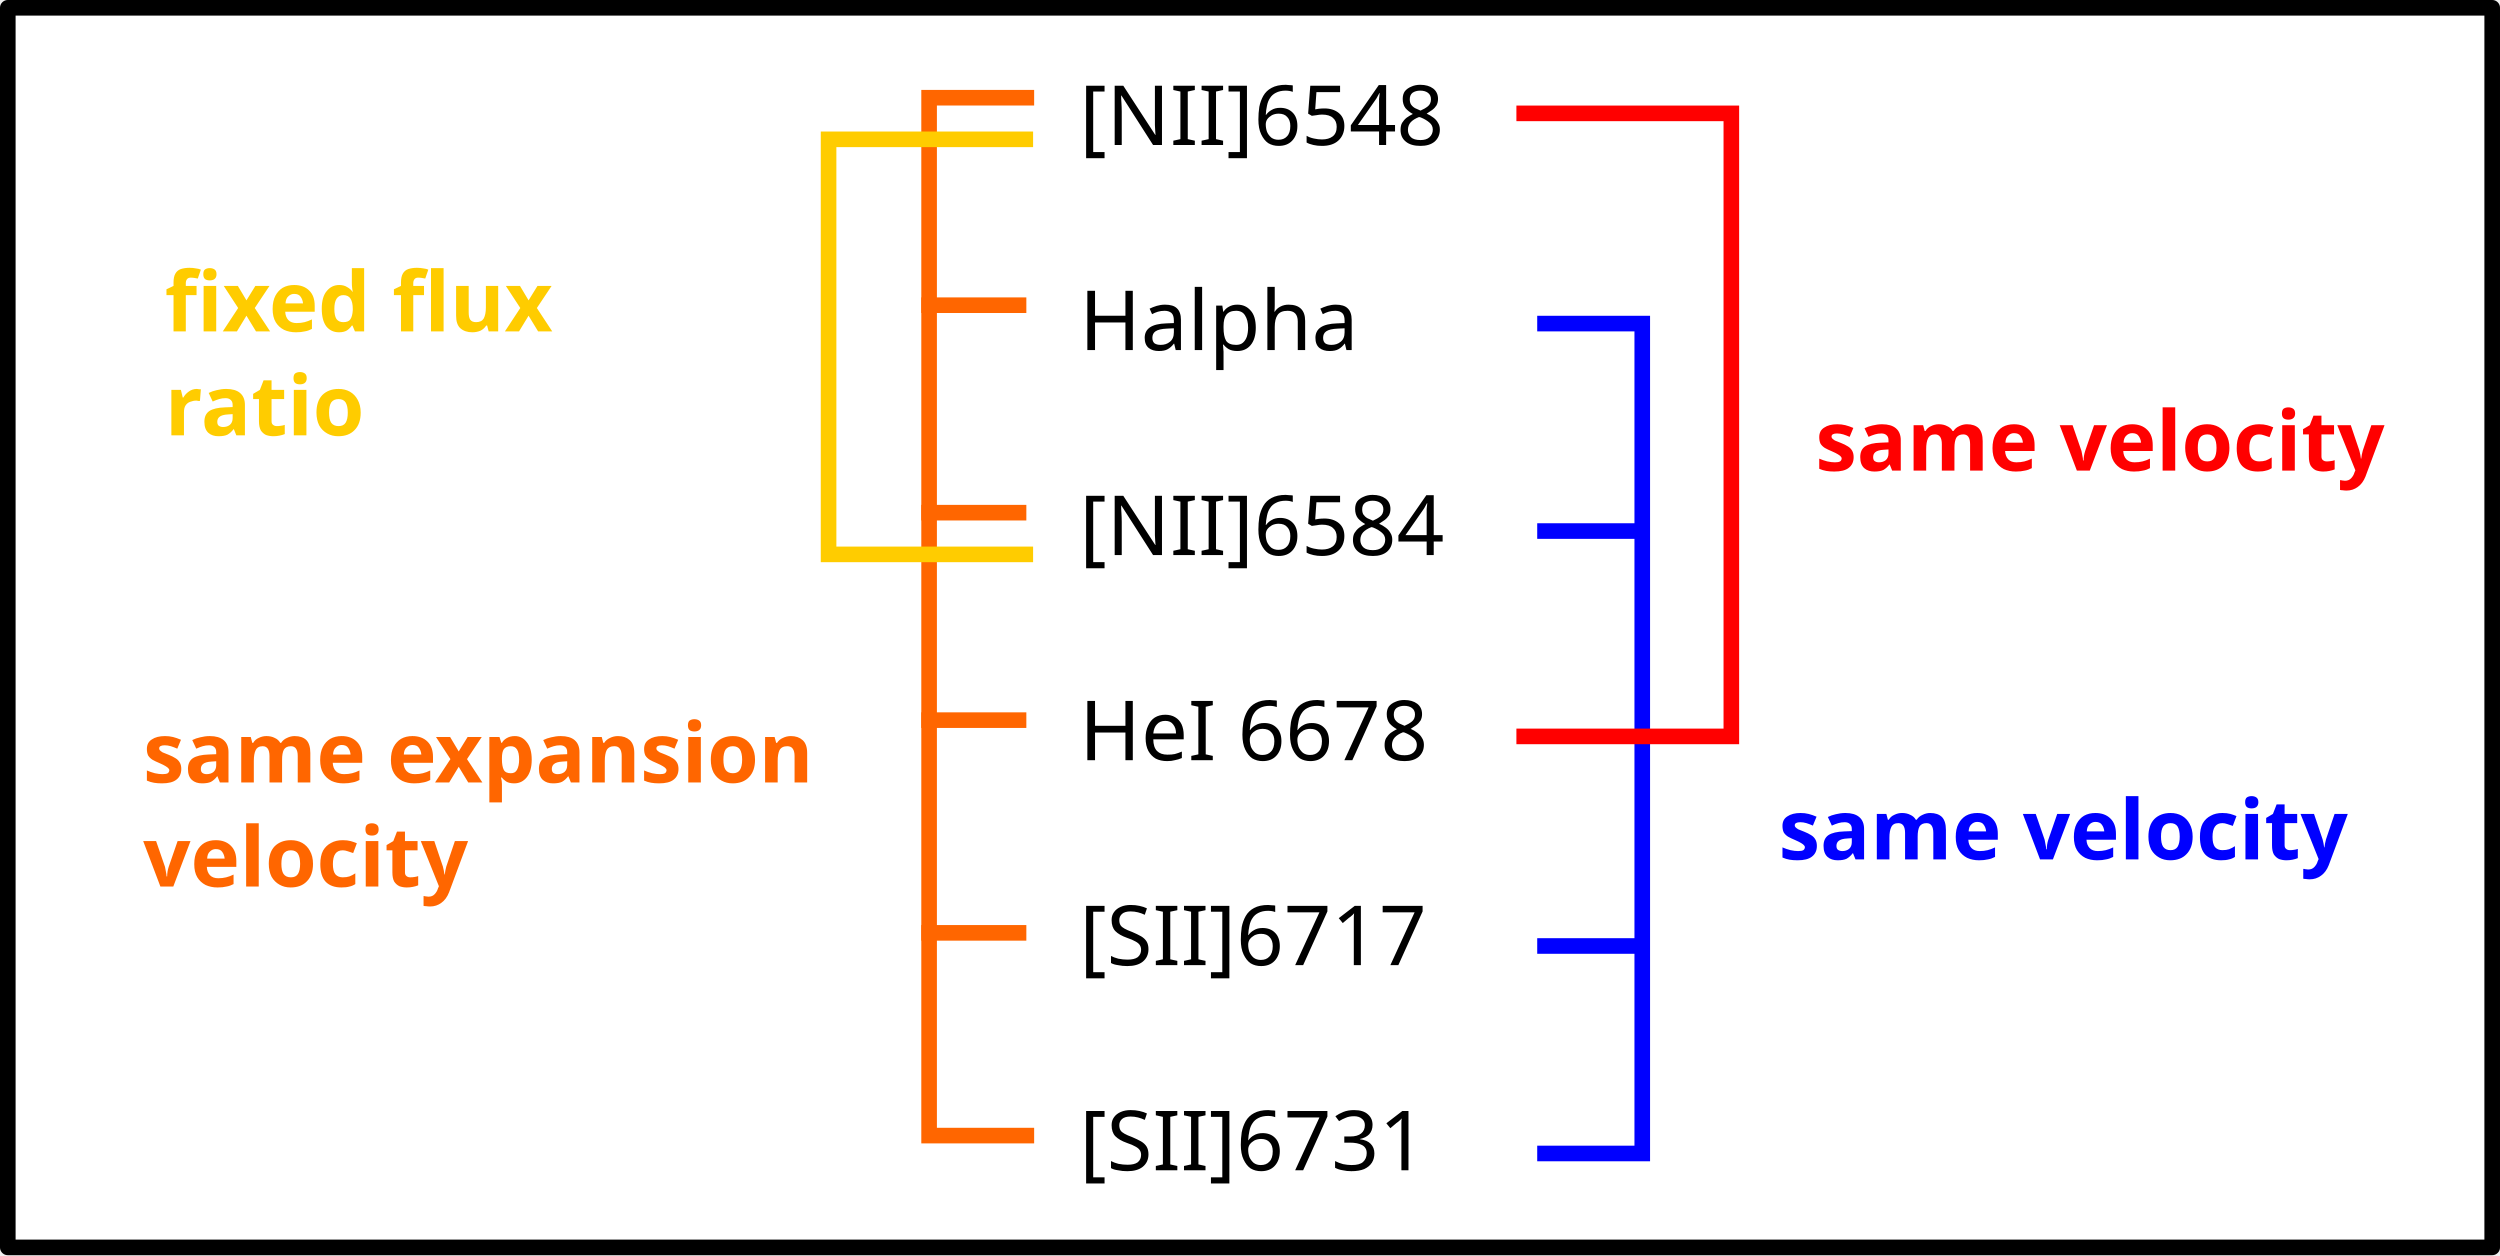
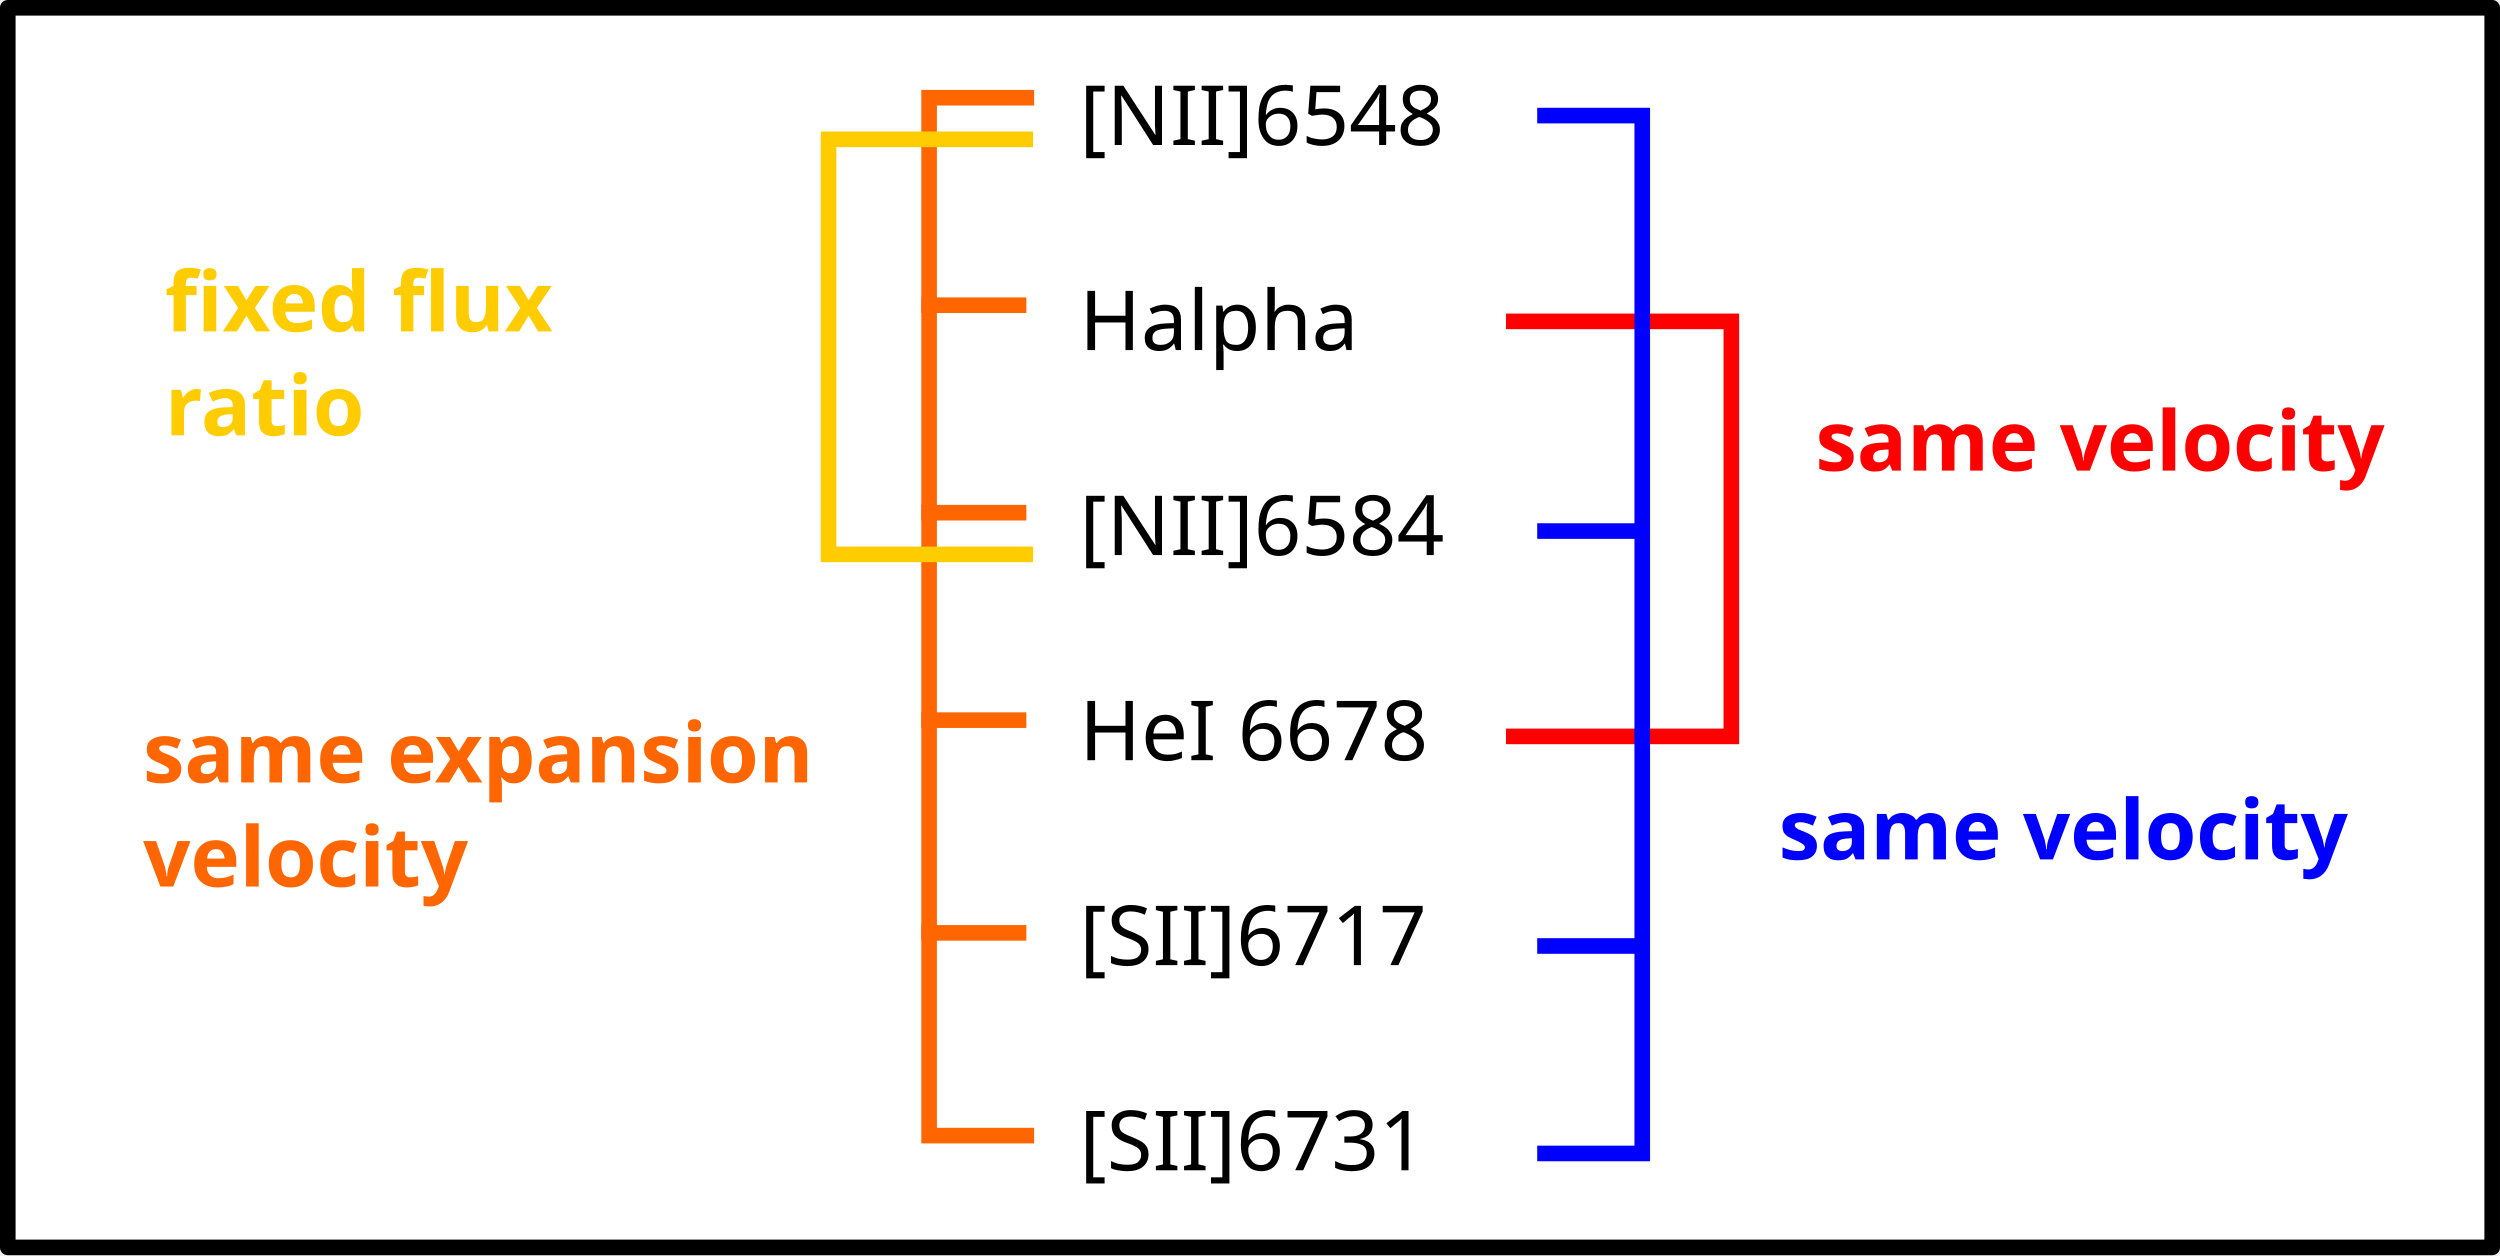
<svg xmlns="http://www.w3.org/2000/svg" width="127.212mm" height="63.869mm" viewBox="0 0 127.212 63.869" version="1.1" id="svg7374">
  <defs id="defs7368" style="stroke-linecap:butt;stroke-linejoin:round;stroke-miterlimit:100000">
    <style id="style6" type="text/css">
*{stroke-linecap:butt;stroke-linejoin:round;stroke-miterlimit:100000;}
  </style>
    <clipPath style="stroke-linecap:butt;stroke-linejoin:round;stroke-miterlimit:100000" id="p48de90ff39">
      <rect style="stroke-linecap:butt;stroke-linejoin:round;stroke-miterlimit:100000" height="90.38" width="425.705" x="46.21" y="24.96" id="rect3868" />
    </clipPath>
    <style type="text/css" id="style3479">
*{stroke-linecap:butt;stroke-linejoin:round;stroke-miterlimit:100000;}
  </style>
    <clipPath style="stroke-linecap:butt;stroke-linejoin:round;stroke-miterlimit:100000" id="pf7105d429d">
      <rect style="stroke-linecap:butt;stroke-linejoin:round;stroke-miterlimit:100000" height="234.38" width="425.705" x="46.21" y="24.96" id="rect4586" />
    </clipPath>
    <style type="text/css" id="style4117">
*{stroke-linecap:butt;stroke-linejoin:round;stroke-miterlimit:100000;}
  </style>
    <clipPath style="stroke-linecap:butt;stroke-linejoin:round;stroke-miterlimit:100000" id="p34a5c79704">
      <rect style="stroke-linecap:butt;stroke-linejoin:round;stroke-miterlimit:100000" height="90.38" width="425.705" x="46.21" y="24.96" id="rect5273" />
    </clipPath>
    <style type="text/css" id="style4884">
*{stroke-linecap:butt;stroke-linejoin:round;stroke-miterlimit:100000;}
  </style>
    <defs id="defs404">
      <path style="stroke-linecap:butt;stroke-linejoin:round;stroke-miterlimit:100000" id="BitstreamVeraSans-Roman-65" d="m 56.203,29.594 v -4.391 h -41.312 q 0.594,-9.281 5.594,-14.141 5,-4.859 13.938,-4.859 5.172,0 10.031,1.266 4.859,1.266 9.656,3.812 v -8.5 q -4.844,-2.047 -9.922,-3.125 -5.078,-1.078 -10.297,-1.078 -13.094,0 -20.734,7.609 -7.641,7.625 -7.641,20.625 0,13.422 7.25,21.297 Q 20.016,56 32.328,56 q 11.031,0 17.453,-7.109 6.422,-7.094 6.422,-19.297 m -8.984,2.641 q -0.094,7.359 -4.125,11.75 -4.031,4.406 -10.672,4.406 -7.516,0 -12.031,-4.25 -4.516,-4.25 -5.203,-11.969 z" />
    </defs>
    <defs id="defs460">
      <path style="stroke-linecap:butt;stroke-linejoin:round;stroke-miterlimit:100000" id="BitstreamVeraSans-Roman-66" d="M 37.109,75.984 V 68.5 h -8.594 q -4.828,0 -6.719,-1.953 -1.875,-1.953 -1.875,-7.031 V 54.688 H 34.719 V 47.703 H 19.922 V 0 h -9.031 V 47.703 H 2.297 V 54.688 h 8.594 V 58.5 q 0,9.125 4.25,13.297 4.25,4.188 13.469,4.188 z" />
      <path style="stroke-linecap:butt;stroke-linejoin:round;stroke-miterlimit:100000" id="BitstreamVeraSans-Roman-69" d="M 9.422,54.688 H 18.406 V 0 H 9.422 Z m 0,21.297 H 18.406 V 64.594 H 9.422 Z" />
    </defs>
    <defs id="defs428">
      <path style="stroke-linecap:butt;stroke-linejoin:round;stroke-miterlimit:100000" id="BitstreamVeraSans-Roman-6d" d="M 52,44.188 Q 55.375,50.25 60.062,53.125 64.75,56 71.094,56 q 8.547,0 13.188,-5.984 4.641,-5.969 4.641,-17 V 0 h -9.031 v 32.719 q 0,7.859 -2.797,11.656 -2.781,3.812 -8.484,3.812 -6.984,0 -11.047,-4.641 -4.047,-4.625 -4.047,-12.641 V 0 h -9.031 v 32.719 q 0,7.906 -2.781,11.688 -2.781,3.781 -8.594,3.781 -6.891,0 -10.953,-4.656 -4.047,-4.656 -4.047,-12.625 V 0 h -9.031 v 54.688 h 9.031 v -8.5 q 3.078,5.031 7.375,7.422 Q 29.781,56 35.688,56 41.656,56 45.828,52.969 50,49.953 52,44.188" />
      <path style="stroke-linecap:butt;stroke-linejoin:round;stroke-miterlimit:100000" id="BitstreamVeraSans-Roman-70" d="m 18.109,8.203 v -29 H 9.078 V 54.688 h 9.031 v -8.297 q 2.844,4.875 7.156,7.234 Q 29.594,56 35.594,56 q 9.969,0 16.188,-7.906 6.234,-7.906 6.234,-20.797 0,-12.891 -6.234,-20.812 -6.219,-7.906 -16.188,-7.906 -6,0 -10.328,2.375 -4.312,2.375 -7.156,7.25 M 48.688,27.297 q 0,9.906 -4.078,15.547 -4.078,5.641 -11.203,5.641 -7.141,0 -11.219,-5.641 -4.078,-5.641 -4.078,-15.547 0,-9.906 4.078,-15.547 4.078,-5.641 11.219,-5.641 7.125,0 11.203,5.641 4.078,5.641 4.078,15.547" />
      <path style="stroke-linecap:butt;stroke-linejoin:round;stroke-miterlimit:100000" id="BitstreamVeraSans-Roman-74" d="M 18.312,70.219 V 54.688 h 18.5 v -6.984 h -18.5 v -29.688 q 0,-6.688 1.828,-8.594 1.828,-1.906 7.453,-1.906 H 36.812 V 0 H 27.594 Q 17.188,0 13.234,3.875 9.281,7.766 9.281,18.016 v 29.688 H 2.688 V 54.688 h 6.594 v 15.531 z" />
      <path style="stroke-linecap:butt;stroke-linejoin:round;stroke-miterlimit:100000" id="BitstreamVeraSans-Roman-75" d="M 8.5,21.578 V 54.688 h 8.984 V 21.922 q 0,-7.766 3.016,-11.656 3.031,-3.875 9.094,-3.875 7.266,0 11.484,4.641 4.234,4.641 4.234,12.656 v 31 h 8.984 V 0 H 45.312 V 8.406 Q 42.047,3.422 37.719,1 33.406,-1.422 27.688,-1.422 18.266,-1.422 13.375,4.438 8.5,10.297 8.5,21.578" />
      <path style="stroke-linecap:butt;stroke-linejoin:round;stroke-miterlimit:100000" id="BitstreamVeraSans-Roman-72" d="m 41.109,46.297 q -1.516,0.875 -3.297,1.281 Q 36.031,48 33.891,48 26.266,48 22.188,43.047 18.109,38.094 18.109,28.812 V 0 h -9.031 v 54.688 h 9.031 v -8.5 q 2.844,4.984 7.375,7.391 Q 30.031,56 36.531,56 q 0.922,0 2.047,-0.125 1.125,-0.109 2.484,-0.359 z" />
      <path style="stroke-linecap:butt;stroke-linejoin:round;stroke-miterlimit:100000" id="BitstreamVeraSans-Roman-73" d="m 44.281,53.078 v -8.5 Q 40.484,46.531 36.375,47.5 q -4.094,0.984 -8.5,0.984 -6.688,0 -10.031,-2.047 Q 14.5,44.391 14.5,40.281 q 0,-3.125 2.391,-4.906 2.391,-1.781 9.625,-3.391 l 3.078,-0.688 Q 39.156,29.25 43.188,25.516 47.219,21.781 47.219,15.094 q 0,-7.625 -6.031,-12.078 -6.031,-4.438 -16.578,-4.438 -4.391,0 -9.156,0.859 Q 10.688,0.297 5.422,2 v 9.281 q 4.984,-2.594 9.812,-3.891 4.828,-1.281 9.578,-1.281 6.344,0 9.75,2.172 3.422,2.172 3.422,6.125 0,3.656 -2.469,5.609 -2.453,1.953 -10.812,3.766 l -3.125,0.734 q -8.344,1.75 -12.062,5.391 -3.703,3.641 -3.703,9.984 0,7.719 5.469,11.906 Q 16.75,56 26.812,56 q 4.969,0 9.359,-0.734 4.406,-0.719 8.109,-2.188" />
      <path style="stroke-linecap:butt;stroke-linejoin:round;stroke-miterlimit:100000" id="BitstreamVeraSans-Roman-63" d="M 48.781,52.594 V 44.188 q -3.812,2.109 -7.641,3.156 -3.828,1.047 -7.734,1.047 -8.75,0 -13.594,-5.547 -4.828,-5.531 -4.828,-15.547 0,-10.016 4.828,-15.562 4.844,-5.531 13.594,-5.531 3.906,0 7.734,1.047 3.828,1.047 7.641,3.156 v -8.312 q -3.766,-1.75 -7.797,-2.625 -4.016,-0.891 -8.562,-0.891 -12.359,0 -19.641,7.766 -7.266,7.766 -7.266,20.953 0,13.375 7.344,21.031 Q 20.219,56 33.016,56 q 4.141,0 8.094,-0.859 3.953,-0.844 7.672,-2.547" />
    </defs>
    <clipPath style="stroke-linecap:butt;stroke-linejoin:round;stroke-miterlimit:100000" id="pe0deea9bf8">
      <rect style="stroke-linecap:butt;stroke-linejoin:round;stroke-miterlimit:100000" height="234.38" width="425.705" x="46.21" y="24.96" id="rect8477" />
    </clipPath>
    <style type="text/css" id="style8052">
*{stroke-linecap:butt;stroke-linejoin:round;stroke-miterlimit:100000;}
  </style>
    <clipPath style="stroke-linecap:butt;stroke-linejoin:round;stroke-miterlimit:100000" id="pb7cf55a99a">
      <rect style="stroke-linecap:butt;stroke-linejoin:round;stroke-miterlimit:100000" height="234.38" width="425.705" x="46.21" y="24.96" id="rect9434" />
    </clipPath>
    <style type="text/css" id="style9009">
*{stroke-linecap:butt;stroke-linejoin:round;stroke-miterlimit:100000;}
  </style>
    <path style="stroke-linecap:butt;stroke-linejoin:round;stroke-miterlimit:100000" id="path8490" d="m 56.203,29.594 v -4.391 h -41.312 q 0.594,-9.281 5.594,-14.141 5,-4.859 13.938,-4.859 5.172,0 10.031,1.266 4.859,1.266 9.656,3.812 v -8.5 q -4.844,-2.047 -9.922,-3.125 -5.078,-1.078 -10.297,-1.078 -13.094,0 -20.734,7.609 -7.641,7.625 -7.641,20.625 0,13.422 7.25,21.297 Q 20.016,56 32.328,56 q 11.031,0 17.453,-7.109 6.422,-7.094 6.422,-19.297 m -8.984,2.641 q -0.094,7.359 -4.125,11.75 -4.031,4.406 -10.672,4.406 -7.516,0 -12.031,-4.25 -4.516,-4.25 -5.203,-11.969 z" />
    <path style="stroke-linecap:butt;stroke-linejoin:round;stroke-miterlimit:100000" id="path8492" d="M 37.109,75.984 V 68.5 h -8.594 q -4.828,0 -6.719,-1.953 -1.875,-1.953 -1.875,-7.031 V 54.688 H 34.719 V 47.703 H 19.922 V 0 h -9.031 V 47.703 H 2.297 V 54.688 h 8.594 V 58.5 q 0,9.125 4.25,13.297 4.25,4.188 13.469,4.188 z" />
    <path style="stroke-linecap:butt;stroke-linejoin:round;stroke-miterlimit:100000" id="path8494" d="M 9.422,54.688 H 18.406 V 0 H 9.422 Z m 0,21.297 H 18.406 V 64.594 H 9.422 Z" />
    <path style="stroke-linecap:butt;stroke-linejoin:round;stroke-miterlimit:100000" id="path8496" d="M 52,44.188 Q 55.375,50.25 60.062,53.125 64.75,56 71.094,56 q 8.547,0 13.188,-5.984 4.641,-5.969 4.641,-17 V 0 h -9.031 v 32.719 q 0,7.859 -2.797,11.656 -2.781,3.812 -8.484,3.812 -6.984,0 -11.047,-4.641 -4.047,-4.625 -4.047,-12.641 V 0 h -9.031 v 32.719 q 0,7.906 -2.781,11.688 -2.781,3.781 -8.594,3.781 -6.891,0 -10.953,-4.656 -4.047,-4.656 -4.047,-12.625 V 0 h -9.031 v 54.688 h 9.031 v -8.5 q 3.078,5.031 7.375,7.422 Q 29.781,56 35.688,56 41.656,56 45.828,52.969 50,49.953 52,44.188" />
    <path style="stroke-linecap:butt;stroke-linejoin:round;stroke-miterlimit:100000" id="path8498" d="m 18.109,8.203 v -29 H 9.078 V 54.688 h 9.031 v -8.297 q 2.844,4.875 7.156,7.234 Q 29.594,56 35.594,56 q 9.969,0 16.188,-7.906 6.234,-7.906 6.234,-20.797 0,-12.891 -6.234,-20.812 -6.219,-7.906 -16.188,-7.906 -6,0 -10.328,2.375 -4.312,2.375 -7.156,7.25 M 48.688,27.297 q 0,9.906 -4.078,15.547 -4.078,5.641 -11.203,5.641 -7.141,0 -11.219,-5.641 -4.078,-5.641 -4.078,-15.547 0,-9.906 4.078,-15.547 4.078,-5.641 11.219,-5.641 7.125,0 11.203,5.641 4.078,5.641 4.078,15.547" />
    <path style="stroke-linecap:butt;stroke-linejoin:round;stroke-miterlimit:100000" id="path8500" d="M 18.312,70.219 V 54.688 h 18.5 v -6.984 h -18.5 v -29.688 q 0,-6.688 1.828,-8.594 1.828,-1.906 7.453,-1.906 H 36.812 V 0 H 27.594 Q 17.188,0 13.234,3.875 9.281,7.766 9.281,18.016 v 29.688 H 2.688 V 54.688 h 6.594 v 15.531 z" />
    <path style="stroke-linecap:butt;stroke-linejoin:round;stroke-miterlimit:100000" id="path8502" d="M 8.5,21.578 V 54.688 h 8.984 V 21.922 q 0,-7.766 3.016,-11.656 3.031,-3.875 9.094,-3.875 7.266,0 11.484,4.641 4.234,4.641 4.234,12.656 v 31 h 8.984 V 0 H 45.312 V 8.406 Q 42.047,3.422 37.719,1 33.406,-1.422 27.688,-1.422 18.266,-1.422 13.375,4.438 8.5,10.297 8.5,21.578" />
    <path style="stroke-linecap:butt;stroke-linejoin:round;stroke-miterlimit:100000" id="path8504" d="m 41.109,46.297 q -1.516,0.875 -3.297,1.281 Q 36.031,48 33.891,48 26.266,48 22.188,43.047 18.109,38.094 18.109,28.812 V 0 h -9.031 v 54.688 h 9.031 v -8.5 q 2.844,4.984 7.375,7.391 Q 30.031,56 36.531,56 q 0.922,0 2.047,-0.125 1.125,-0.109 2.484,-0.359 z" />
    <path style="stroke-linecap:butt;stroke-linejoin:round;stroke-miterlimit:100000" id="path8506" d="m 44.281,53.078 v -8.5 Q 40.484,46.531 36.375,47.5 q -4.094,0.984 -8.5,0.984 -6.688,0 -10.031,-2.047 Q 14.5,44.391 14.5,40.281 q 0,-3.125 2.391,-4.906 2.391,-1.781 9.625,-3.391 l 3.078,-0.688 Q 39.156,29.25 43.188,25.516 47.219,21.781 47.219,15.094 q 0,-7.625 -6.031,-12.078 -6.031,-4.438 -16.578,-4.438 -4.391,0 -9.156,0.859 Q 10.688,0.297 5.422,2 v 9.281 q 4.984,-2.594 9.812,-3.891 4.828,-1.281 9.578,-1.281 6.344,0 9.75,2.172 3.422,2.172 3.422,6.125 0,3.656 -2.469,5.609 -2.453,1.953 -10.812,3.766 l -3.125,0.734 q -8.344,1.75 -12.062,5.391 -3.703,3.641 -3.703,9.984 0,7.719 5.469,11.906 Q 16.75,56 26.812,56 q 4.969,0 9.359,-0.734 4.406,-0.719 8.109,-2.188" />
    <path style="stroke-linecap:butt;stroke-linejoin:round;stroke-miterlimit:100000" id="path8508" d="M 48.781,52.594 V 44.188 q -3.812,2.109 -7.641,3.156 -3.828,1.047 -7.734,1.047 -8.75,0 -13.594,-5.547 -4.828,-5.531 -4.828,-15.547 0,-10.016 4.828,-15.562 4.844,-5.531 13.594,-5.531 3.906,0 7.734,1.047 3.828,1.047 7.641,3.156 v -8.312 q -3.766,-1.75 -7.797,-2.625 -4.016,-0.891 -8.562,-0.891 -12.359,0 -19.641,7.766 -7.266,7.766 -7.266,20.953 0,13.375 7.344,21.031 Q 20.219,56 33.016,56 q 4.141,0 8.094,-0.859 3.953,-0.844 7.672,-2.547" />
    <clipPath style="stroke-linecap:butt;stroke-linejoin:round;stroke-miterlimit:100000" id="p1efcdb2ab7">
      <rect style="stroke-linecap:butt;stroke-linejoin:round;stroke-miterlimit:100000" id="rect475" y="24.96" x="46.21" width="425.705" height="234.38" />
    </clipPath>
    <path style="stroke-linecap:butt;stroke-linejoin:round;stroke-miterlimit:100000" d="m 31.781,34.625 q -7.031,0 -11.062,-3.766 -4.016,-3.766 -4.016,-10.344 0,-6.594 4.016,-10.359 4.031,-3.766 11.062,-3.766 7.031,0 11.078,3.781 4.062,3.797 4.062,10.344 0,6.578 -4.031,10.344 Q 38.875,34.625 31.781,34.625 m -9.859,4.188 Q 15.578,40.375 12.031,44.719 8.5,49.078 8.5,55.328 q 0,8.734 6.219,13.812 6.234,5.078 17.062,5.078 10.891,0 17.094,-5.078 6.203,-5.078 6.203,-13.812 0,-6.25 -3.547,-10.609 Q 48,40.375 41.703,38.812 q 7.125,-1.656 11.094,-6.5 3.984,-4.828 3.984,-11.797 0,-10.609 -6.469,-16.281 -6.469,-5.656 -18.531,-5.656 -12.047,0 -18.531,5.656 -6.469,5.672 -6.469,16.281 0,6.969 4,11.797 4.016,4.844 11.141,6.5 M 18.312,54.391 q 0,-5.656 3.531,-8.828 3.547,-3.172 9.938,-3.172 6.359,0 9.938,3.172 3.594,3.172 3.594,8.828 0,5.672 -3.594,8.844 -3.578,3.172 -9.938,3.172 -6.391,0 -9.938,-3.172 Q 18.312,60.062 18.312,54.391" id="BitstreamVeraSans-Roman-38-1" />
    <path style="stroke-linecap:butt;stroke-linejoin:round;stroke-miterlimit:100000" d="m 12.406,8.297 h 16.109 v 55.625 L 10.984,60.406 v 8.984 l 17.438,3.516 H 38.281 V 8.297 H 54.391 V 0 H 12.406 Z" id="BitstreamVeraSans-Roman-31-3" />
    <path style="stroke-linecap:butt;stroke-linejoin:round;stroke-miterlimit:100000" d="m 31.781,66.406 q -7.609,0 -11.453,-7.5 Q 16.5,51.422 16.5,36.375 q 0,-14.984 3.828,-22.484 3.844,-7.5 11.453,-7.5 7.672,0 11.5,7.5 3.844,7.5 3.844,22.484 0,15.047 -3.844,22.531 -3.828,7.5 -11.5,7.5 m 0,7.812 q 12.266,0 18.734,-9.703 6.469,-9.688 6.469,-28.141 0,-18.406 -6.469,-28.109 -6.469,-9.688 -18.734,-9.688 -12.25,0 -18.719,9.688 Q 6.594,17.969 6.594,36.375 q 0,18.453 6.469,28.141 6.469,9.703 18.719,9.703" id="BitstreamVeraSans-Roman-30-1" />
    <path style="stroke-linecap:butt;stroke-linejoin:round;stroke-miterlimit:100000" d="M 37.797,64.312 12.891,25.391 h 24.906 z m -2.594,8.594 h 12.406 V 25.391 h 10.406 V 17.188 H 47.609 V 0 h -9.812 V 17.188 H 4.891 v 9.516 z" id="BitstreamVeraSans-Roman-34-7" />
    <path style="stroke-linecap:butt;stroke-linejoin:round;stroke-miterlimit:100000" d="M 10.984,1.516 V 10.5 Q 14.703,8.734 18.5,7.812 q 3.812,-0.922 7.484,-0.922 9.766,0 14.906,6.562 5.156,6.562 5.891,19.953 -2.828,-4.203 -7.188,-6.453 -4.344,-2.25 -9.609,-2.25 -10.938,0 -17.312,6.609 -6.375,6.625 -6.375,18.109 0,11.219 6.641,18 6.641,6.797 17.672,6.797 12.656,0 19.312,-9.703 6.672,-9.688 6.672,-28.141 0,-17.234 -8.188,-27.516 -8.172,-10.281 -21.984,-10.281 -3.719,0 -7.531,0.734 -3.797,0.734 -7.906,2.203 m 19.625,30.906 q 6.641,0 10.516,4.531 3.891,4.547 3.891,12.469 0,7.859 -3.891,12.422 -3.875,4.562 -10.516,4.562 -6.641,0 -10.516,-4.562 -3.875,-4.562 -3.875,-12.422 0,-7.922 3.875,-12.469 3.875,-4.531 10.516,-4.531" id="BitstreamVeraSans-Roman-39-3" />
    <path style="stroke-linecap:butt;stroke-linejoin:round;stroke-miterlimit:100000" d="m 10.797,72.906 h 38.719 v -8.312 h -29.688 V 46.734 q 2.141,0.734 4.281,1.094 2.156,0.359 4.312,0.359 Q 40.625,48.188 47.75,41.5 54.891,34.812 54.891,23.391 54.891,11.625 47.562,5.094 40.234,-1.422 26.906,-1.422 q -4.594,0 -9.359,0.781 -4.75,0.781 -9.828,2.344 V 11.625 q 4.391,-2.391 9.078,-3.562 4.688,-1.172 9.906,-1.172 8.453,0 13.375,4.438 4.938,4.438 4.938,12.062 0,7.609 -4.938,12.047 -4.922,4.453 -13.375,4.453 -3.953,0 -7.891,-0.875 -3.922,-0.875 -8.016,-2.734 z" id="BitstreamVeraSans-Roman-35-6" />
    <path style="stroke-linecap:butt;stroke-linejoin:round;stroke-miterlimit:100000" d="M 19.188,8.297 H 53.609 V 0 H 7.328 v 8.297 q 5.609,5.812 15.297,15.594 9.703,9.797 12.188,12.641 4.734,5.312 6.609,9 1.891,3.688 1.891,7.25 0,5.812 -4.078,9.469 -4.078,3.672 -10.625,3.672 -4.641,0 -9.797,-1.609 -5.141,-1.609 -11,-4.891 v 9.969 Q 13.766,71.781 18.938,73 q 5.188,1.219 9.484,1.219 11.328,0 18.062,-5.672 6.734,-5.656 6.734,-15.125 0,-4.5 -1.688,-8.531 Q 49.859,40.875 45.406,35.406 44.188,33.984 37.641,27.219 31.109,20.453 19.188,8.297" id="BitstreamVeraSans-Roman-32-2" />
    <path style="stroke-linecap:butt;stroke-linejoin:round;stroke-miterlimit:100000" d="M 40.578,39.312 Q 47.656,37.797 51.625,33 q 3.984,-4.781 3.984,-11.812 0,-10.781 -7.422,-16.703 -7.422,-5.906 -21.094,-5.906 -4.578,0 -9.438,0.906 -4.859,0.906 -10.031,2.719 v 9.516 q 4.094,-2.391 8.969,-3.609 4.891,-1.219 10.219,-1.219 9.266,0 14.125,3.656 4.859,3.656 4.859,10.641 0,6.453 -4.516,10.078 -4.516,3.641 -12.562,3.641 h -8.5 v 8.109 h 8.891 q 7.266,0 11.125,2.906 3.859,2.906 3.859,8.375 0,5.609 -3.984,8.609 -3.969,3.016 -11.391,3.016 -4.062,0 -8.703,-0.891 Q 15.375,64.156 9.812,62.312 v 8.781 q 5.625,1.562 10.531,2.344 4.906,0.781 9.25,0.781 11.234,0 17.766,-5.109 6.547,-5.094 6.547,-13.781 0,-6.062 -3.469,-10.234 -3.469,-4.172 -9.859,-5.781" id="BitstreamVeraSans-Roman-33-5" />
    <path style="stroke:#000000;stroke-width:0.5;stroke-linecap:butt;stroke-linejoin:round;stroke-miterlimit:100000" id="mdc381b84a3" d="M 0,0 V -4" />
    <path style="stroke:#000000;stroke-width:0.5;stroke-linecap:butt;stroke-linejoin:round;stroke-miterlimit:100000" id="mf416e7070c" d="M 0,0 V 4" />
    <path style="stroke:#000000;stroke-width:0.5;stroke-linecap:butt;stroke-linejoin:round;stroke-miterlimit:100000" id="m8be5e3d067" d="M 0,0 H 4" />
    <path style="stroke:#000000;stroke-width:0.5;stroke-linecap:butt;stroke-linejoin:round;stroke-miterlimit:100000" id="m7aeff84a30" d="M 0,0 H -4" />
    <path style="stroke-linecap:butt;stroke-linejoin:round;stroke-miterlimit:100000" id="BitstreamVeraSans-Roman-2212" d="M 10.594,35.5 H 73.188 V 27.203 H 10.594 Z" />
    <path style="stroke-linecap:butt;stroke-linejoin:round;stroke-miterlimit:100000" id="BitstreamVeraSans-Roman-2e" d="M 10.688,12.406 H 21 V 0 H 10.688 Z" />
    <path style="stroke-linecap:butt;stroke-linejoin:round;stroke-miterlimit:100000" id="BitstreamVeraSans-Roman-36" d="m 33.016,40.375 q -6.641,0 -10.531,-4.547 -3.875,-4.531 -3.875,-12.438 0,-7.859 3.875,-12.438 3.891,-4.562 10.531,-4.562 6.641,0 10.516,4.562 3.875,4.578 3.875,12.438 0,7.906 -3.875,12.438 Q 39.656,40.375 33.016,40.375 M 52.594,71.297 V 62.312 q -3.719,1.75 -7.5,2.672 -3.781,0.938 -7.5,0.938 -9.766,0 -14.922,-6.594 -5.141,-6.594 -5.875,-19.922 2.875,4.25 7.219,6.516 4.359,2.266 9.578,2.266 10.984,0 17.359,-6.672 6.375,-6.656 6.375,-18.125 0,-11.234 -6.641,-18.031 -6.641,-6.781 -17.672,-6.781 -12.656,0 -19.344,9.688 -6.688,9.703 -6.688,28.109 0,17.281 8.203,27.562 8.203,10.281 22.016,10.281 3.719,0 7.5,-0.734 3.781,-0.734 7.891,-2.188" />
  </defs>
  <g id="layer1" transform="translate(111.6134,-63.56027)" style="stroke-linecap:butt;stroke-linejoin:round;stroke-miterlimit:100000">
    <g style="stroke-linecap:butt;stroke-linejoin:round;stroke-miterlimit:100000" id="line2d_27-1" transform="matrix(0.3307292,0,0,0.3307292,-0.7720262,218.7477)" />
-     <g id="g9886" transform="translate(-62.03359,-5.296978)" style="stroke-linecap:butt;stroke-linejoin:round;stroke-miterlimit:100000">
-       <rect y="69.254" x="-49.183" height="63.076" width="126.418" id="rect9705" style="opacity:1;fill:#ffffff;fill-opacity:1;stroke:#000000;stroke-width:0.794;stroke-linecap:butt;stroke-linejoin:round;stroke-miterlimit:4;stroke-dasharray:none;stroke-dashoffset:0;stroke-opacity:1" />
-       <text id="text7921" y="86.67" x="5.345" style="font-style:normal;font-weight:normal;font-size:4.233px;line-height:1.25;font-family:sans-serif;letter-spacing:0px;word-spacing:0px;fill:#000000;fill-opacity:1;stroke:none;stroke-width:0.265;stroke-linecap:butt;stroke-linejoin:round;stroke-miterlimit:100000" xml:space="preserve">
-         <tspan id="tspan7931" style="stroke-width:0.265;stroke-linecap:butt;stroke-linejoin:round;stroke-miterlimit:100000" y="86.67" x="5.345">Halpha</tspan>
-       </text>
-       <text id="text7935" y="76.235" x="5.345" style="font-style:normal;font-weight:normal;font-size:4.233px;line-height:1.25;font-family:sans-serif;letter-spacing:0px;word-spacing:0px;fill:#000000;fill-opacity:1;stroke:none;stroke-width:0.265;stroke-linecap:butt;stroke-linejoin:round;stroke-miterlimit:100000" xml:space="preserve">
-         <tspan style="stroke-width:0.265;stroke-linecap:butt;stroke-linejoin:round;stroke-miterlimit:100000" y="76.235" x="5.345" id="tspan7933">[NII]6548</tspan>
-       </text>
-       <text id="text7939" y="97.104" x="5.345" style="font-style:normal;font-weight:normal;font-size:4.233px;line-height:1.25;font-family:sans-serif;letter-spacing:0px;word-spacing:0px;fill:#000000;fill-opacity:1;stroke:none;stroke-width:0.265;stroke-linecap:butt;stroke-linejoin:round;stroke-miterlimit:100000" xml:space="preserve">
-         <tspan style="stroke-width:0.265;stroke-linecap:butt;stroke-linejoin:round;stroke-miterlimit:100000" y="97.104" x="5.345" id="tspan7937">[NII]6584</tspan>
-       </text>
-       <text id="text7943" y="117.972" x="5.345" style="font-style:normal;font-weight:normal;font-size:4.233px;line-height:1.25;font-family:sans-serif;letter-spacing:0px;word-spacing:0px;fill:#000000;fill-opacity:1;stroke:none;stroke-width:0.265;stroke-linecap:butt;stroke-linejoin:round;stroke-miterlimit:100000" xml:space="preserve">
-         <tspan style="stroke-width:0.265;stroke-linecap:butt;stroke-linejoin:round;stroke-miterlimit:100000" y="117.972" x="5.345" id="tspan7941">[SII]6717</tspan>
-       </text>
-       <text id="text7947" y="128.407" x="5.345" style="font-style:normal;font-weight:normal;font-size:4.233px;line-height:1.25;font-family:sans-serif;letter-spacing:0px;word-spacing:0px;fill:#000000;fill-opacity:1;stroke:none;stroke-width:0.265;stroke-linecap:butt;stroke-linejoin:round;stroke-miterlimit:100000" xml:space="preserve">
-         <tspan style="stroke-width:0.265;stroke-linecap:butt;stroke-linejoin:round;stroke-miterlimit:100000" y="128.407" x="5.345" id="tspan7945">[SII]6731</tspan>
-       </text>
-       <text id="text7951" y="107.538" x="5.345" style="font-style:normal;font-weight:normal;font-size:4.233px;line-height:1.25;font-family:sans-serif;letter-spacing:0px;word-spacing:0px;fill:#000000;fill-opacity:1;stroke:none;stroke-width:0.265;stroke-linecap:butt;stroke-linejoin:round;stroke-miterlimit:100000" xml:space="preserve">
-         <tspan style="stroke-width:0.265;stroke-linecap:butt;stroke-linejoin:round;stroke-miterlimit:100000" y="107.538" x="5.345" id="tspan7949">HeI 6678</tspan>
-       </text>
-       <g transform="translate(-70.24891,-6.1472)" id="g8022" style="stroke-linecap:butt;stroke-linejoin:round;stroke-miterlimit:100000">
-         <path style="fill:none;stroke:#0000ff;stroke-width:0.794;stroke-linecap:butt;stroke-linejoin:miter;stroke-miterlimit:4;stroke-dasharray:none;stroke-opacity:1" d="m 98.89,91.47 h 5.345 v 42.229 h -5.345" id="path7975" />
-         <path style="fill:none;stroke:#0000ff;stroke-width:0.794;stroke-linecap:butt;stroke-linejoin:miter;stroke-miterlimit:4;stroke-dasharray:none;stroke-opacity:1" d="m 98.89,123.141 h 5.345" id="path7977" />
-         <path style="fill:none;stroke:#0000ff;stroke-width:0.794;stroke-linecap:butt;stroke-linejoin:miter;stroke-miterlimit:4;stroke-dasharray:none;stroke-opacity:1" d="m 98.89,102.027 h 5.345" id="path7977-0" />
-       </g>
-       <path id="path7973" d="M 27.582,74.626 H 38.519 V 106.329 H 27.582" style="fill:none;stroke:#ff0000;stroke-width:0.794;stroke-linecap:butt;stroke-linejoin:miter;stroke-miterlimit:4;stroke-dasharray:none;stroke-opacity:1" />
-       <text id="text8026" y="92.806" x="42.806" style="font-style:normal;font-weight:normal;font-size:4.233px;line-height:1.25;font-family:sans-serif;letter-spacing:0px;word-spacing:0px;fill:#ff0000;fill-opacity:1;stroke:none;stroke-width:0.265;stroke-linecap:butt;stroke-linejoin:round;stroke-miterlimit:100000" xml:space="preserve">
-         <tspan style="font-weight:bold;fill:#ff0000;stroke-width:0.265;stroke-linecap:butt;stroke-linejoin:round;stroke-miterlimit:100000" y="92.806" x="42.806" id="tspan8024">same velocity</tspan>
-       </text>
-       <text id="text8030" y="112.584" x="40.935" style="font-style:normal;font-weight:normal;font-size:4.233px;line-height:1.25;font-family:sans-serif;letter-spacing:0px;word-spacing:0px;fill:#0000ff;fill-opacity:1;stroke:none;stroke-width:0.265;stroke-linecap:butt;stroke-linejoin:round;stroke-miterlimit:100000" xml:space="preserve">
-         <tspan style="font-weight:bold;fill:#0000ff;stroke-width:0.265;stroke-linecap:butt;stroke-linejoin:round;stroke-miterlimit:100000" y="112.584" x="40.935" id="tspan8028">same velocity</tspan>
-       </text>
-       <g transform="translate(-66.01557,-7.205533)" id="g8106" style="stroke-linecap:butt;stroke-linejoin:round;stroke-miterlimit:100000">
-         <path style="fill:none;stroke:#ff6600;stroke-width:0.794;stroke-linecap:butt;stroke-linejoin:miter;stroke-miterlimit:4;stroke-dasharray:none;stroke-opacity:1" d="m 69.058,81.035 h -5.345 v 52.812 h 5.345" id="path7975-9" />
-         <path style="fill:none;stroke:#ff6600;stroke-width:0.794;stroke-linecap:butt;stroke-linejoin:miter;stroke-miterlimit:4;stroke-dasharray:none;stroke-opacity:1" d="M 68.661,112.707 H 63.316" id="path7977-1" />
-         <path style="fill:none;stroke:#ff6600;stroke-width:0.794;stroke-linecap:butt;stroke-linejoin:miter;stroke-miterlimit:4;stroke-dasharray:none;stroke-opacity:1" d="M 68.661,91.593 H 63.316" id="path7977-0-9" />
-         <path style="fill:none;stroke:#ff6600;stroke-width:0.794;stroke-linecap:butt;stroke-linejoin:miter;stroke-miterlimit:4;stroke-dasharray:none;stroke-opacity:1" d="M 68.661,102.15 H 63.316" id="path7977-1-6" />
-         <path style="fill:none;stroke:#ff6600;stroke-width:0.794;stroke-linecap:butt;stroke-linejoin:miter;stroke-miterlimit:4;stroke-dasharray:none;stroke-opacity:1" d="M 68.661,123.531 H 63.316" id="path7977-1-9" />
-       </g>
-       <text id="text8030-3" y="108.674" x="-42.294" style="font-style:normal;font-weight:normal;font-size:4.233px;line-height:1.25;font-family:sans-serif;letter-spacing:0px;word-spacing:0px;fill:#ff6600;fill-opacity:1;stroke:none;stroke-width:0.265;stroke-linecap:butt;stroke-linejoin:round;stroke-miterlimit:100000" xml:space="preserve">
-         <tspan style="font-weight:bold;fill:#ff6600;stroke-width:0.265;stroke-linecap:butt;stroke-linejoin:round;stroke-miterlimit:100000" y="108.674" x="-42.294" id="tspan8028-3">same expansion</tspan>
-         <tspan id="tspan8126" style="font-weight:bold;fill:#ff6600;stroke-width:0.265;stroke-linecap:butt;stroke-linejoin:round;stroke-miterlimit:100000" y="113.965" x="-42.294">velocity</tspan>
-       </text>
-       <path id="path7973-8" d="m 2.989,75.947 h -10.407 v 21.12 h 10.407" style="fill:none;stroke:#ffcc00;stroke-width:0.794;stroke-linecap:butt;stroke-linejoin:miter;stroke-miterlimit:4;stroke-dasharray:none;stroke-opacity:1" />
-       <text id="text8030-3-0" y="85.715" x="-41.186" style="font-style:normal;font-weight:normal;font-size:4.233px;line-height:1.25;font-family:sans-serif;letter-spacing:0px;word-spacing:0px;fill:#ff6600;fill-opacity:1;stroke:none;stroke-width:0.265;stroke-linecap:butt;stroke-linejoin:round;stroke-miterlimit:100000" xml:space="preserve">
-         <tspan id="tspan8126-6" style="font-weight:bold;fill:#ffcc00;stroke-width:0.265;stroke-linecap:butt;stroke-linejoin:round;stroke-miterlimit:100000" y="85.715" x="-41.186">fixed flux </tspan>
-         <tspan id="tspan8166" style="font-weight:bold;fill:#ffcc00;stroke-width:0.265;stroke-linecap:butt;stroke-linejoin:round;stroke-miterlimit:100000" y="91.007" x="-41.186">ratio</tspan>
-       </text>
+     <rect style="opacity:1;fill:#ffffff;fill-opacity:1;stroke:#000000;stroke-width:0.794;stroke-linecap:butt;stroke-linejoin:round;stroke-miterlimit:4;stroke-dasharray:none;stroke-dashoffset:0;stroke-opacity:1" id="rect9705" width="126.418" height="63.076" x="-111.217" y="63.957" />
+     <text xml:space="preserve" style="font-style:normal;font-weight:normal;font-size:4.233px;line-height:1.25;font-family:sans-serif;letter-spacing:0px;word-spacing:0px;fill:#000000;fill-opacity:1;stroke:none;stroke-width:0.265;stroke-linecap:butt;stroke-linejoin:round;stroke-miterlimit:100000" x="-56.688" y="81.373" id="text7921">
+       <tspan x="-56.688" y="81.373" style="stroke-width:0.265;stroke-linecap:butt;stroke-linejoin:round;stroke-miterlimit:100000" id="tspan7931">Halpha</tspan>
+     </text>
+     <text xml:space="preserve" style="font-style:normal;font-weight:normal;font-size:4.233px;line-height:1.25;font-family:sans-serif;letter-spacing:0px;word-spacing:0px;fill:#000000;fill-opacity:1;stroke:none;stroke-width:0.265;stroke-linecap:butt;stroke-linejoin:round;stroke-miterlimit:100000" x="-56.688" y="70.938" id="text7935">
+       <tspan id="tspan7933" x="-56.688" y="70.938" style="stroke-width:0.265;stroke-linecap:butt;stroke-linejoin:round;stroke-miterlimit:100000">[NII]6548</tspan>
+     </text>
+     <text xml:space="preserve" style="font-style:normal;font-weight:normal;font-size:4.233px;line-height:1.25;font-family:sans-serif;letter-spacing:0px;word-spacing:0px;fill:#000000;fill-opacity:1;stroke:none;stroke-width:0.265;stroke-linecap:butt;stroke-linejoin:round;stroke-miterlimit:100000" x="-56.688" y="91.807" id="text7939">
+       <tspan id="tspan7937" x="-56.688" y="91.807" style="stroke-width:0.265;stroke-linecap:butt;stroke-linejoin:round;stroke-miterlimit:100000">[NII]6584</tspan>
+     </text>
+     <text xml:space="preserve" style="font-style:normal;font-weight:normal;font-size:4.233px;line-height:1.25;font-family:sans-serif;letter-spacing:0px;word-spacing:0px;fill:#000000;fill-opacity:1;stroke:none;stroke-width:0.265;stroke-linecap:butt;stroke-linejoin:round;stroke-miterlimit:100000" x="-56.688" y="112.675" id="text7943">
+       <tspan id="tspan7941" x="-56.688" y="112.675" style="stroke-width:0.265;stroke-linecap:butt;stroke-linejoin:round;stroke-miterlimit:100000">[SII]6717</tspan>
+     </text>
+     <text xml:space="preserve" style="font-style:normal;font-weight:normal;font-size:4.233px;line-height:1.25;font-family:sans-serif;letter-spacing:0px;word-spacing:0px;fill:#000000;fill-opacity:1;stroke:none;stroke-width:0.265;stroke-linecap:butt;stroke-linejoin:round;stroke-miterlimit:100000" x="-56.688" y="123.11" id="text7947">
+       <tspan id="tspan7945" x="-56.688" y="123.11" style="stroke-width:0.265;stroke-linecap:butt;stroke-linejoin:round;stroke-miterlimit:100000">[SII]6731</tspan>
+     </text>
+     <text xml:space="preserve" style="font-style:normal;font-weight:normal;font-size:4.233px;line-height:1.25;font-family:sans-serif;letter-spacing:0px;word-spacing:0px;fill:#000000;fill-opacity:1;stroke:none;stroke-width:0.265;stroke-linecap:butt;stroke-linejoin:round;stroke-miterlimit:100000" x="-56.688" y="102.241" id="text7951">
+       <tspan id="tspan7949" x="-56.688" y="102.241" style="stroke-width:0.265;stroke-linecap:butt;stroke-linejoin:round;stroke-miterlimit:100000">HeI 6678</tspan>
+     </text>
+     <path style="fill:none;stroke:#ff0000;stroke-width:0.794;stroke-linecap:butt;stroke-linejoin:miter;stroke-miterlimit:4;stroke-dasharray:none;stroke-opacity:1" d="m -34.98,79.913 h 11.466 V 101.032 H -34.98" id="path7973" />
+     <text xml:space="preserve" style="font-style:normal;font-weight:normal;font-size:4.233px;line-height:1.25;font-family:sans-serif;letter-spacing:0px;word-spacing:0px;fill:#ff0000;fill-opacity:1;stroke:none;stroke-width:0.265;stroke-linecap:butt;stroke-linejoin:round;stroke-miterlimit:100000" x="-19.228" y="87.509" id="text8026">
+       <tspan id="tspan8024" x="-19.228" y="87.509" style="font-weight:bold;fill:#ff0000;stroke-width:0.265;stroke-linecap:butt;stroke-linejoin:round;stroke-miterlimit:100000">same velocity</tspan>
+     </text>
+     <text xml:space="preserve" style="font-style:normal;font-weight:normal;font-size:4.233px;line-height:1.25;font-family:sans-serif;letter-spacing:0px;word-spacing:0px;fill:#0000ff;fill-opacity:1;stroke:none;stroke-width:0.265;stroke-linecap:butt;stroke-linejoin:round;stroke-miterlimit:100000" x="-21.098" y="107.287" id="text8030">
+       <tspan id="tspan8028" x="-21.098" y="107.287" style="font-weight:bold;fill:#0000ff;stroke-width:0.265;stroke-linecap:butt;stroke-linejoin:round;stroke-miterlimit:100000">same velocity</tspan>
+     </text>
+     <g style="stroke-linecap:butt;stroke-linejoin:round;stroke-miterlimit:100000" id="g8106" transform="translate(-128.0492,-12.50251)">
+       <path id="path7975-9" d="m 69.058,81.035 h -5.345 v 52.812 h 5.345" style="fill:none;stroke:#ff6600;stroke-width:0.794;stroke-linecap:butt;stroke-linejoin:miter;stroke-miterlimit:4;stroke-dasharray:none;stroke-opacity:1" />
+       <path id="path7977-1" d="M 68.661,112.707 H 63.316" style="fill:none;stroke:#ff6600;stroke-width:0.794;stroke-linecap:butt;stroke-linejoin:miter;stroke-miterlimit:4;stroke-dasharray:none;stroke-opacity:1" />
+       <path id="path7977-0-9" d="M 68.661,91.593 H 63.316" style="fill:none;stroke:#ff6600;stroke-width:0.794;stroke-linecap:butt;stroke-linejoin:miter;stroke-miterlimit:4;stroke-dasharray:none;stroke-opacity:1" />
+       <path id="path7977-1-6" d="M 68.661,102.15 H 63.316" style="fill:none;stroke:#ff6600;stroke-width:0.794;stroke-linecap:butt;stroke-linejoin:miter;stroke-miterlimit:4;stroke-dasharray:none;stroke-opacity:1" />
+       <path id="path7977-1-9" d="M 68.661,123.531 H 63.316" style="fill:none;stroke:#ff6600;stroke-width:0.794;stroke-linecap:butt;stroke-linejoin:miter;stroke-miterlimit:4;stroke-dasharray:none;stroke-opacity:1" />
+     </g>
+     <text xml:space="preserve" style="font-style:normal;font-weight:normal;font-size:4.233px;line-height:1.25;font-family:sans-serif;letter-spacing:0px;word-spacing:0px;fill:#ff6600;fill-opacity:1;stroke:none;stroke-width:0.265;stroke-linecap:butt;stroke-linejoin:round;stroke-miterlimit:100000" x="-104.327" y="103.377" id="text8030-3">
+       <tspan id="tspan8028-3" x="-104.327" y="103.377" style="font-weight:bold;fill:#ff6600;stroke-width:0.265;stroke-linecap:butt;stroke-linejoin:round;stroke-miterlimit:100000">same expansion</tspan>
+       <tspan x="-104.327" y="108.668" style="font-weight:bold;fill:#ff6600;stroke-width:0.265;stroke-linecap:butt;stroke-linejoin:round;stroke-miterlimit:100000" id="tspan8126">velocity</tspan>
+     </text>
+     <path style="fill:none;stroke:#ffcc00;stroke-width:0.794;stroke-linecap:butt;stroke-linejoin:miter;stroke-miterlimit:4;stroke-dasharray:none;stroke-opacity:1" d="m -59.045,70.65 h -10.407 v 21.12 h 10.407" id="path7973-8" />
+     <text xml:space="preserve" style="font-style:normal;font-weight:normal;font-size:4.233px;line-height:1.25;font-family:sans-serif;letter-spacing:0px;word-spacing:0px;fill:#ff6600;fill-opacity:1;stroke:none;stroke-width:0.265;stroke-linecap:butt;stroke-linejoin:round;stroke-miterlimit:100000" x="-103.22" y="80.418" id="text8030-3-0">
+       <tspan x="-103.22" y="80.418" style="font-weight:bold;fill:#ffcc00;stroke-width:0.265;stroke-linecap:butt;stroke-linejoin:round;stroke-miterlimit:100000" id="tspan8126-6">fixed flux </tspan>
+       <tspan x="-103.22" y="85.71" style="font-weight:bold;fill:#ffcc00;stroke-width:0.265;stroke-linecap:butt;stroke-linejoin:round;stroke-miterlimit:100000" id="tspan8166">ratio</tspan>
+     </text>
+     <g style="stroke-linecap:butt;stroke-linejoin:round;stroke-miterlimit:100000" id="g8022" transform="translate(-132.2825,-11.44418)">
+       <path id="path7975" d="m 98.89,80.886 h 5.345 v 52.812 h -5.345" style="fill:none;stroke:#0000ff;stroke-width:0.794;stroke-linecap:butt;stroke-linejoin:miter;stroke-miterlimit:4;stroke-dasharray:none;stroke-opacity:1" />
+       <path id="path7977" d="m 98.89,123.141 h 5.345" style="fill:none;stroke:#0000ff;stroke-width:0.794;stroke-linecap:butt;stroke-linejoin:miter;stroke-miterlimit:4;stroke-dasharray:none;stroke-opacity:1" />
+       <path id="path7977-0" d="m 98.89,102.027 h 5.345" style="fill:none;stroke:#0000ff;stroke-width:0.794;stroke-linecap:butt;stroke-linejoin:miter;stroke-miterlimit:4;stroke-dasharray:none;stroke-opacity:1" />
    </g>
  </g>
</svg>
